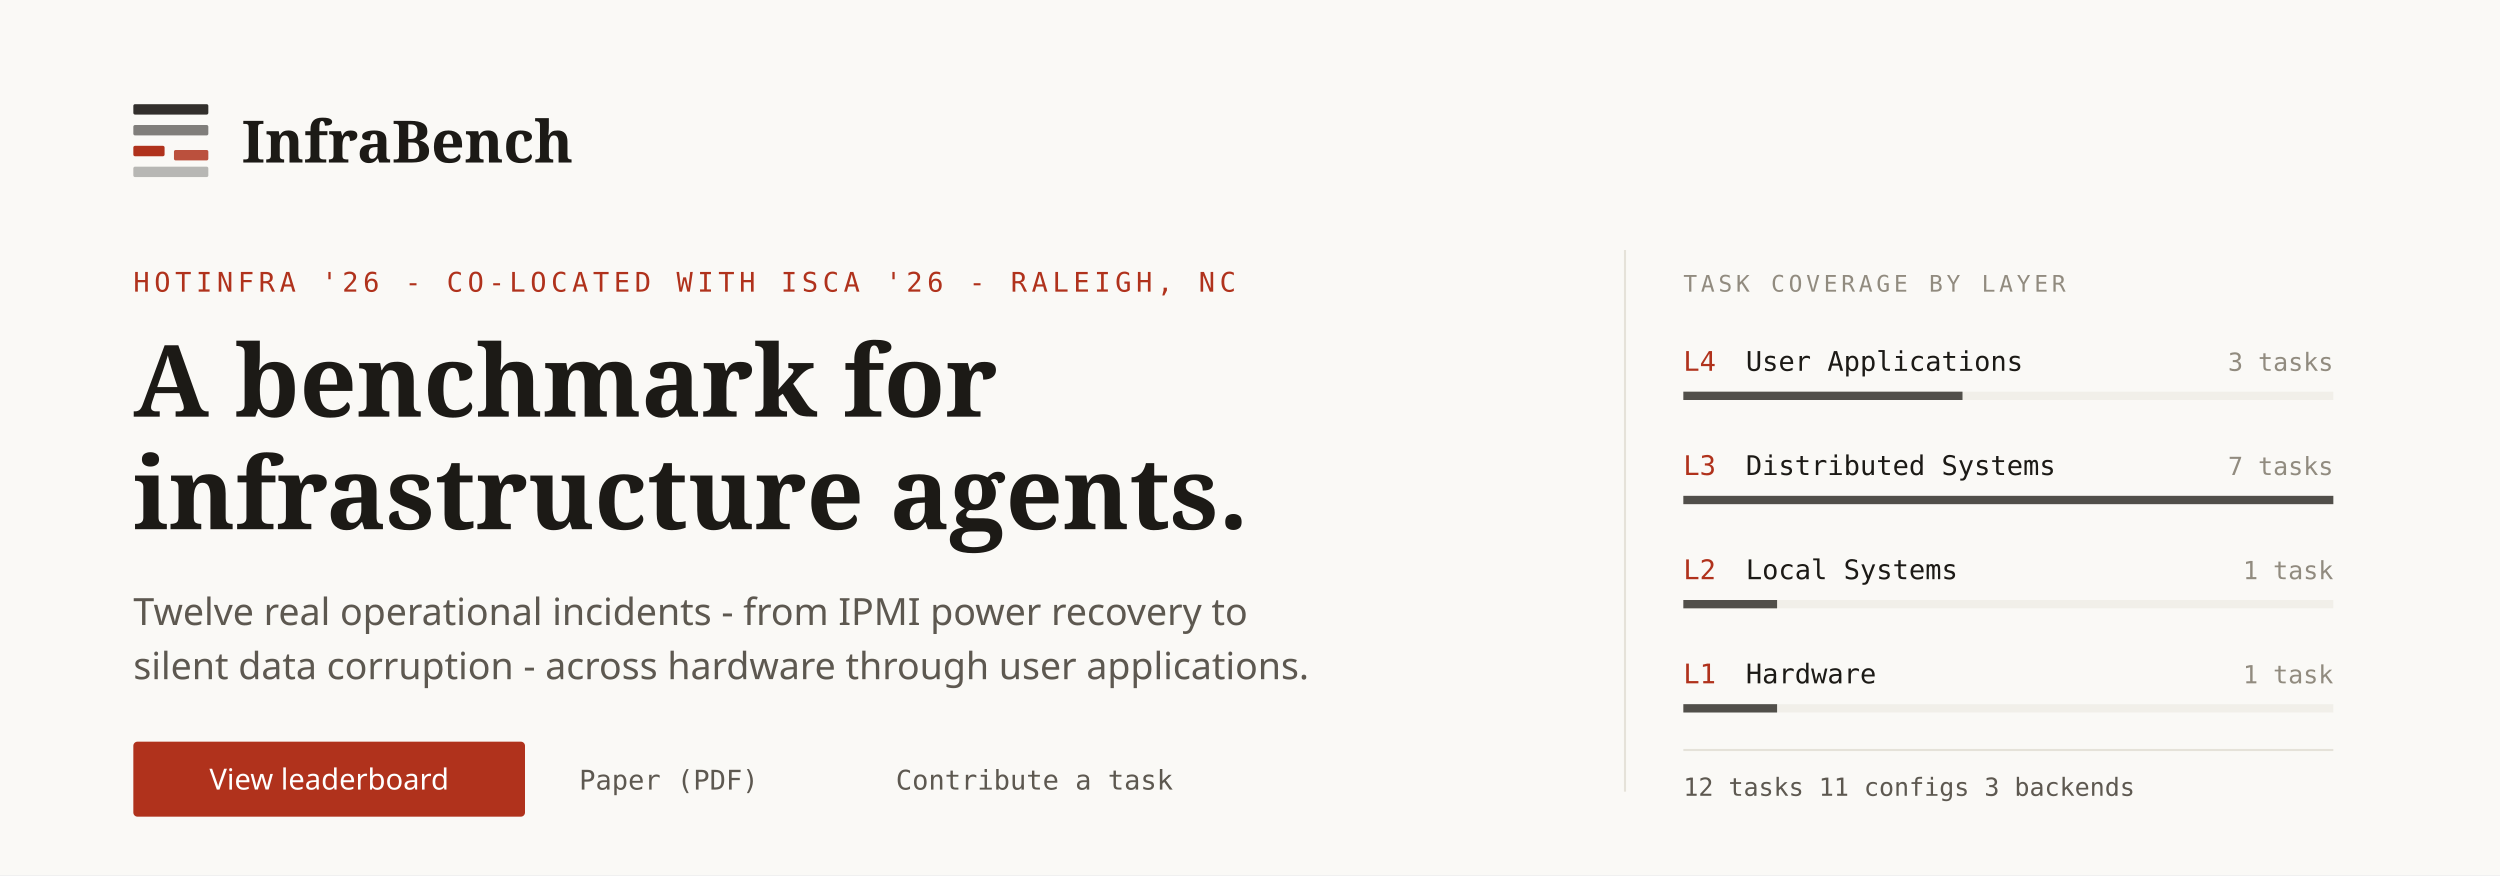
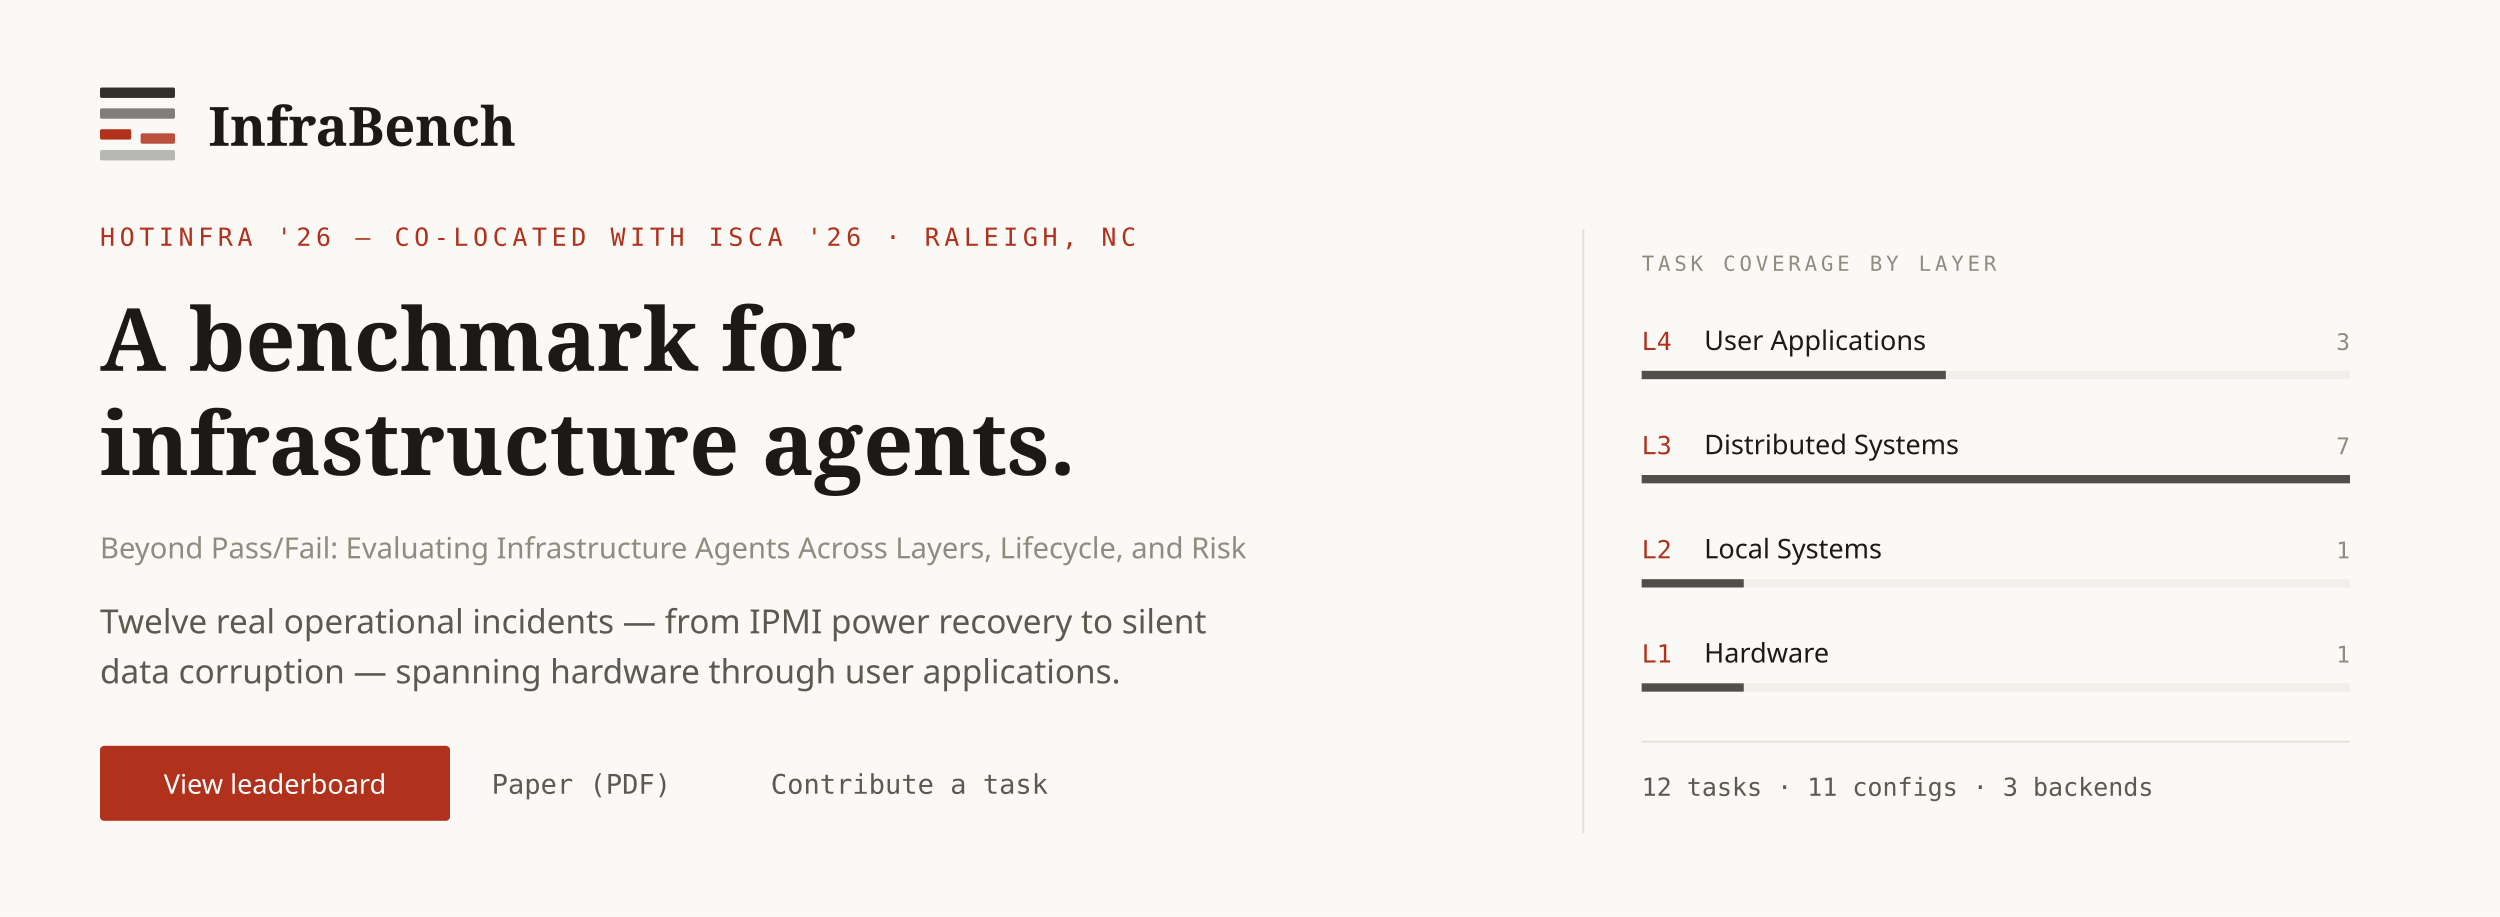
- <svg xmlns="http://www.w3.org/2000/svg" width="1200" height="420" viewBox="0 0 1200 420" role="img">
-   <rect width="1200" height="420" fill="#FAF9F6" />
-   <g transform="translate(64,48)">
+ <svg xmlns="http://www.w3.org/2000/svg" width="1200" height="440" viewBox="0 0 1200 440" role="img" aria-label="InfraBench — A benchmark for infrastructure agents">
+   <rect width="1200" height="440" fill="#FAF9F6" />
+   <g transform="translate(48,40)">
    <rect x="0" y="2" width="36" height="5" rx="0.8" fill="#1C1A16" opacity="0.9" />
    <rect x="0" y="12" width="36" height="5" rx="0.8" fill="#1C1A16" opacity="0.55" />
    <rect x="0" y="22" width="15" height="5" rx="0.8" fill="#B0321C" />
    <rect x="19.5" y="24" width="16.5" height="5" rx="0.8" fill="#B0321C" opacity="0.85" />
    <rect x="0" y="32" width="36" height="5" rx="0.8" fill="#1C1A16" opacity="0.3" />
  </g>
-   <text x="116" y="78" font-family="Georgia, serif" font-size="28" font-weight="600" fill="#1C1A16">InfraBench</text>
-   <text x="64" y="140" font-family="Consolas, monospace" font-size="13" letter-spacing="2.2" fill="#B0321C">HOTINFRA '26 - CO-LOCATED WITH ISCA '26 - RALEIGH, NC</text>
-   <text x="64" y="200" font-family="Georgia, serif" font-size="48" font-weight="600" fill="#1C1A16">A benchmark for</text>
-   <text x="64" y="254" font-family="Georgia, serif" font-size="48" font-weight="600" fill="#1C1A16">infrastructure agents.</text>
-   <text x="64" y="300" font-family="Segoe UI, sans-serif" font-size="18" fill="#5D5850">Twelve real operational incidents - from IPMI power recovery to</text>
-   <text x="64" y="326" font-family="Segoe UI, sans-serif" font-size="18" fill="#5D5850">silent data corruption - across hardware through user applications.</text>
-   <rect x="64" y="356" width="188" height="36" rx="2" fill="#B0321C" />
-   <text x="158" y="379" text-anchor="middle" font-family="Segoe UI, sans-serif" font-size="14" font-weight="500" fill="#FFFFFF">View leaderboard</text>
-   <text x="278" y="379" font-family="Consolas, monospace" font-size="13" fill="#5D5850">Paper (PDF)</text>
-   <text x="430" y="379" font-family="Consolas, monospace" font-size="13" fill="#5D5850">Contribute a task</text>
-   <line x1="780" y1="120" x2="780" y2="380" stroke="#E5E2D9" stroke-width="1" />
-   <text x="808" y="140" font-family="Consolas, monospace" font-size="11" letter-spacing="1.8" fill="#918B7F">TASK COVERAGE BY LAYER</text>
-   <text x="808" y="178" font-family="Consolas, monospace" font-size="13" fill="#B0321C">L4</text>
-   <text x="838" y="178" font-family="Consolas, monospace" font-size="13" fill="#1C1A16">User Applications</text>
-   <text x="1120" y="178" text-anchor="end" font-family="Consolas, monospace" font-size="12" fill="#918B7F">3 tasks</text>
-   <rect x="808" y="188" width="312" height="4" fill="#F1EFE9" />
-   <rect x="808" y="188" width="134" height="4" fill="#1C1A16" opacity="0.75" />
-   <text x="808" y="228" font-family="Consolas, monospace" font-size="13" fill="#B0321C">L3</text>
-   <text x="838" y="228" font-family="Consolas, monospace" font-size="13" fill="#1C1A16">Distributed Systems</text>
-   <text x="1120" y="228" text-anchor="end" font-family="Consolas, monospace" font-size="12" fill="#918B7F">7 tasks</text>
-   <rect x="808" y="238" width="312" height="4" fill="#F1EFE9" />
-   <rect x="808" y="238" width="312" height="4" fill="#1C1A16" opacity="0.75" />
-   <text x="808" y="278" font-family="Consolas, monospace" font-size="13" fill="#B0321C">L2</text>
-   <text x="838" y="278" font-family="Consolas, monospace" font-size="13" fill="#1C1A16">Local Systems</text>
-   <text x="1120" y="278" text-anchor="end" font-family="Consolas, monospace" font-size="12" fill="#918B7F">1 task</text>
-   <rect x="808" y="288" width="312" height="4" fill="#F1EFE9" />
-   <rect x="808" y="288" width="45" height="4" fill="#1C1A16" opacity="0.75" />
-   <text x="808" y="328" font-family="Consolas, monospace" font-size="13" fill="#B0321C">L1</text>
-   <text x="838" y="328" font-family="Consolas, monospace" font-size="13" fill="#1C1A16">Hardware</text>
-   <text x="1120" y="328" text-anchor="end" font-family="Consolas, monospace" font-size="12" fill="#918B7F">1 task</text>
-   <rect x="808" y="338" width="312" height="4" fill="#F1EFE9" />
-   <rect x="808" y="338" width="45" height="4" fill="#1C1A16" opacity="0.75" />
-   <line x1="808" y1="360" x2="1120" y2="360" stroke="#E5E2D9" stroke-width="1" />
-   <text x="808" y="382" font-family="Consolas, monospace" font-size="12" fill="#5D5850">12 tasks   11 configs   3 backends</text>
+   <text x="100" y="70" font-family="IBM Plex Serif, Georgia, serif" font-size="26" font-weight="600" fill="#1C1A16">InfraBench</text>
+   <text x="48" y="118" font-family="IBM Plex Mono, Consolas, monospace" font-size="12" letter-spacing="2.2" fill="#B0321C">HOTINFRA '26 — CO-LOCATED WITH ISCA '26 · RALEIGH, NC</text>
+   <text x="48" y="178" font-family="IBM Plex Serif, Georgia, serif" font-size="42" font-weight="600" fill="#1C1A16">A benchmark for</text>
+   <text x="48" y="228" font-family="IBM Plex Serif, Georgia, serif" font-size="42" font-weight="600" fill="#1C1A16">infrastructure agents.</text>
+   <text x="48" y="268" font-family="IBM Plex Sans, Segoe UI, sans-serif" font-size="14" fill="#918B7F">Beyond Pass/Fail: Evaluating Infrastructure Agents Across Layers, Lifecycle, and Risk</text>
+   <text x="48" y="304" font-family="IBM Plex Sans, Segoe UI, sans-serif" font-size="16" fill="#5D5850">Twelve real operational incidents — from IPMI power recovery to silent</text>
+   <text x="48" y="328" font-family="IBM Plex Sans, Segoe UI, sans-serif" font-size="16" fill="#5D5850">data corruption — spanning hardware through user applications.</text>
+   <rect x="48" y="358" width="168" height="36" rx="2" fill="#B0321C" />
+   <text x="132" y="381" text-anchor="middle" font-family="IBM Plex Sans, Segoe UI, sans-serif" font-size="13" font-weight="500" fill="#FFFFFF">View leaderboard</text>
+   <text x="236" y="381" font-family="IBM Plex Mono, Consolas, monospace" font-size="13" fill="#5D5850">Paper (PDF)</text>
+   <text x="370" y="381" font-family="IBM Plex Mono, Consolas, monospace" font-size="13" fill="#5D5850">Contribute a task</text>
+   <line x1="760" y1="110" x2="760" y2="400" stroke="#E5E2D9" stroke-width="1" />
+   <text x="788" y="130" font-family="IBM Plex Mono, Consolas, monospace" font-size="10" letter-spacing="1.8" fill="#918B7F">TASK COVERAGE BY LAYER</text>
+   <text x="788" y="168" font-family="IBM Plex Mono, Consolas, monospace" font-size="12" fill="#B0321C">L4</text>
+   <text x="818" y="168" font-family="IBM Plex Sans, Segoe UI, sans-serif" font-size="13" fill="#1C1A16">User Applications</text>
+   <text x="1128" y="168" text-anchor="end" font-family="IBM Plex Mono, Consolas, monospace" font-size="11" fill="#918B7F">3</text>
+   <rect x="788" y="178" width="340" height="4" fill="#F1EFE9" />
+   <rect x="788" y="178" width="146" height="4" fill="#1C1A16" opacity="0.75" />
+   <text x="788" y="218" font-family="IBM Plex Mono, Consolas, monospace" font-size="12" fill="#B0321C">L3</text>
+   <text x="818" y="218" font-family="IBM Plex Sans, Segoe UI, sans-serif" font-size="13" fill="#1C1A16">Distributed Systems</text>
+   <text x="1128" y="218" text-anchor="end" font-family="IBM Plex Mono, Consolas, monospace" font-size="11" fill="#918B7F">7</text>
+   <rect x="788" y="228" width="340" height="4" fill="#F1EFE9" />
+   <rect x="788" y="228" width="340" height="4" fill="#1C1A16" opacity="0.75" />
+   <text x="788" y="268" font-family="IBM Plex Mono, Consolas, monospace" font-size="12" fill="#B0321C">L2</text>
+   <text x="818" y="268" font-family="IBM Plex Sans, Segoe UI, sans-serif" font-size="13" fill="#1C1A16">Local Systems</text>
+   <text x="1128" y="268" text-anchor="end" font-family="IBM Plex Mono, Consolas, monospace" font-size="11" fill="#918B7F">1</text>
+   <rect x="788" y="278" width="340" height="4" fill="#F1EFE9" />
+   <rect x="788" y="278" width="49" height="4" fill="#1C1A16" opacity="0.75" />
+   <text x="788" y="318" font-family="IBM Plex Mono, Consolas, monospace" font-size="12" fill="#B0321C">L1</text>
+   <text x="818" y="318" font-family="IBM Plex Sans, Segoe UI, sans-serif" font-size="13" fill="#1C1A16">Hardware</text>
+   <text x="1128" y="318" text-anchor="end" font-family="IBM Plex Mono, Consolas, monospace" font-size="11" fill="#918B7F">1</text>
+   <rect x="788" y="328" width="340" height="4" fill="#F1EFE9" />
+   <rect x="788" y="328" width="49" height="4" fill="#1C1A16" opacity="0.75" />
+   <line x1="788" y1="356" x2="1128" y2="356" stroke="#E5E2D9" stroke-width="1" />
+   <text x="788" y="382" font-family="IBM Plex Mono, Consolas, monospace" font-size="12" fill="#5D5850">12 tasks · 11 configs · 3 backends</text>
</svg>
